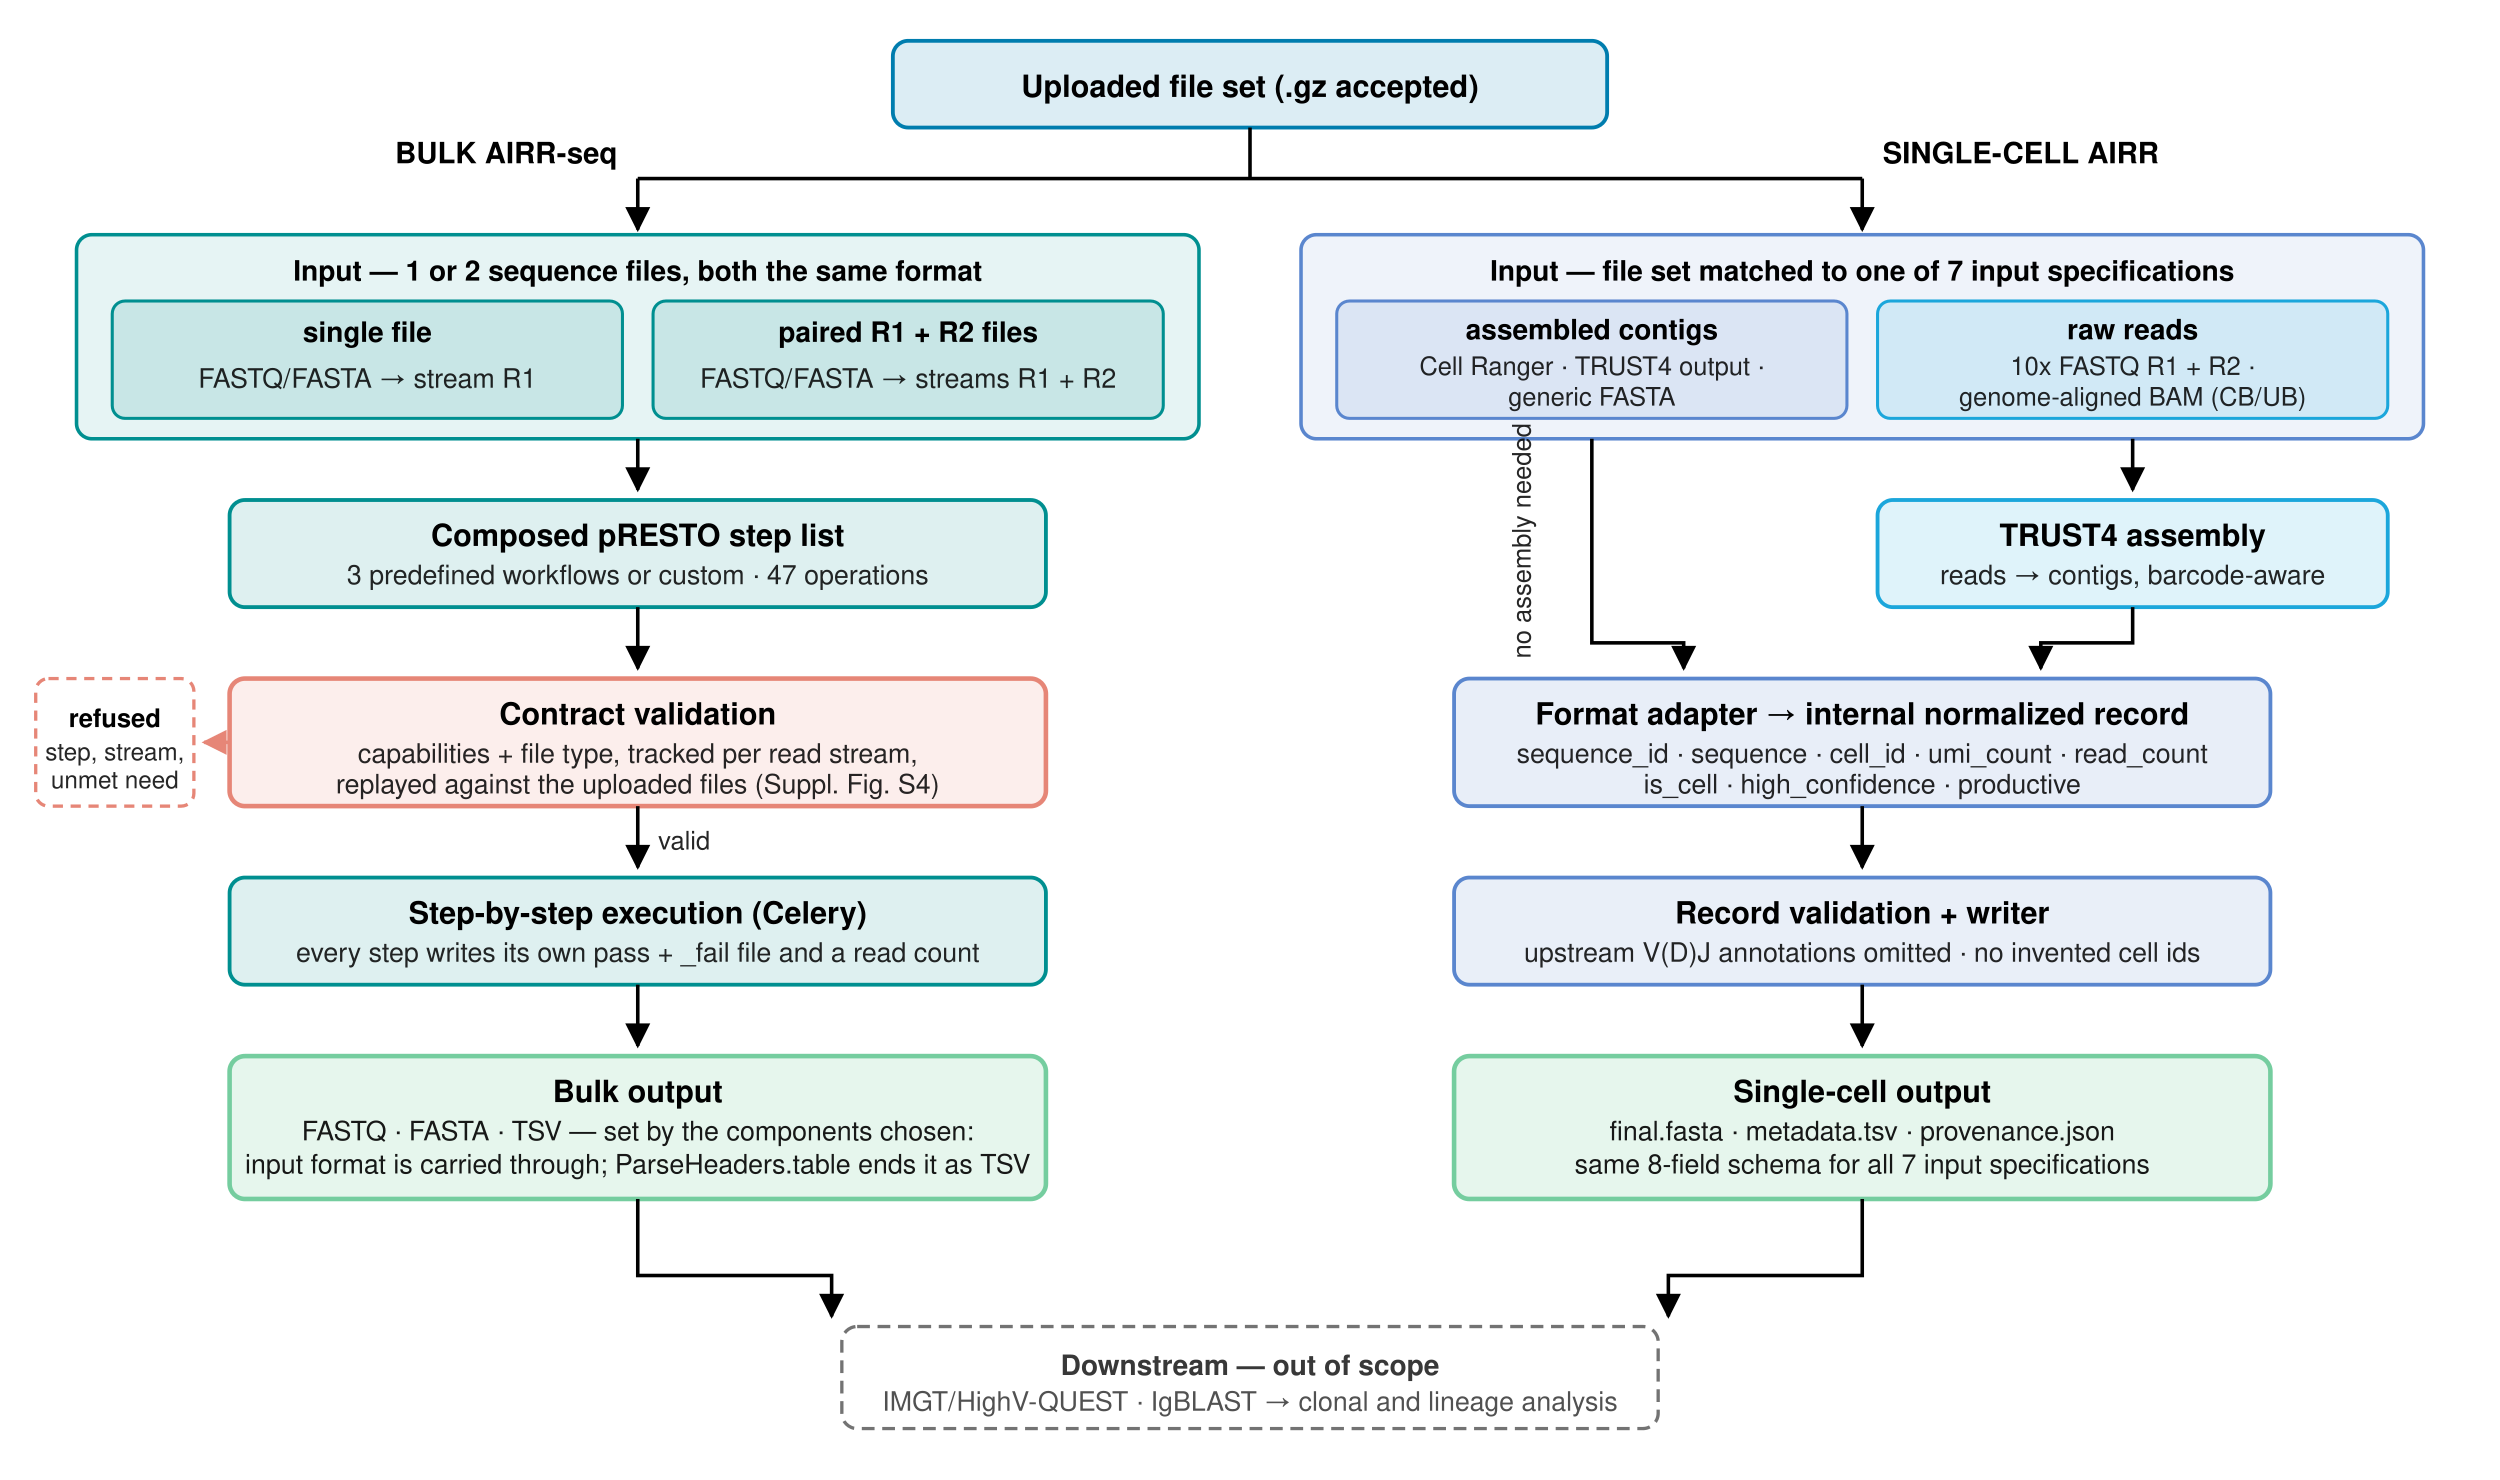
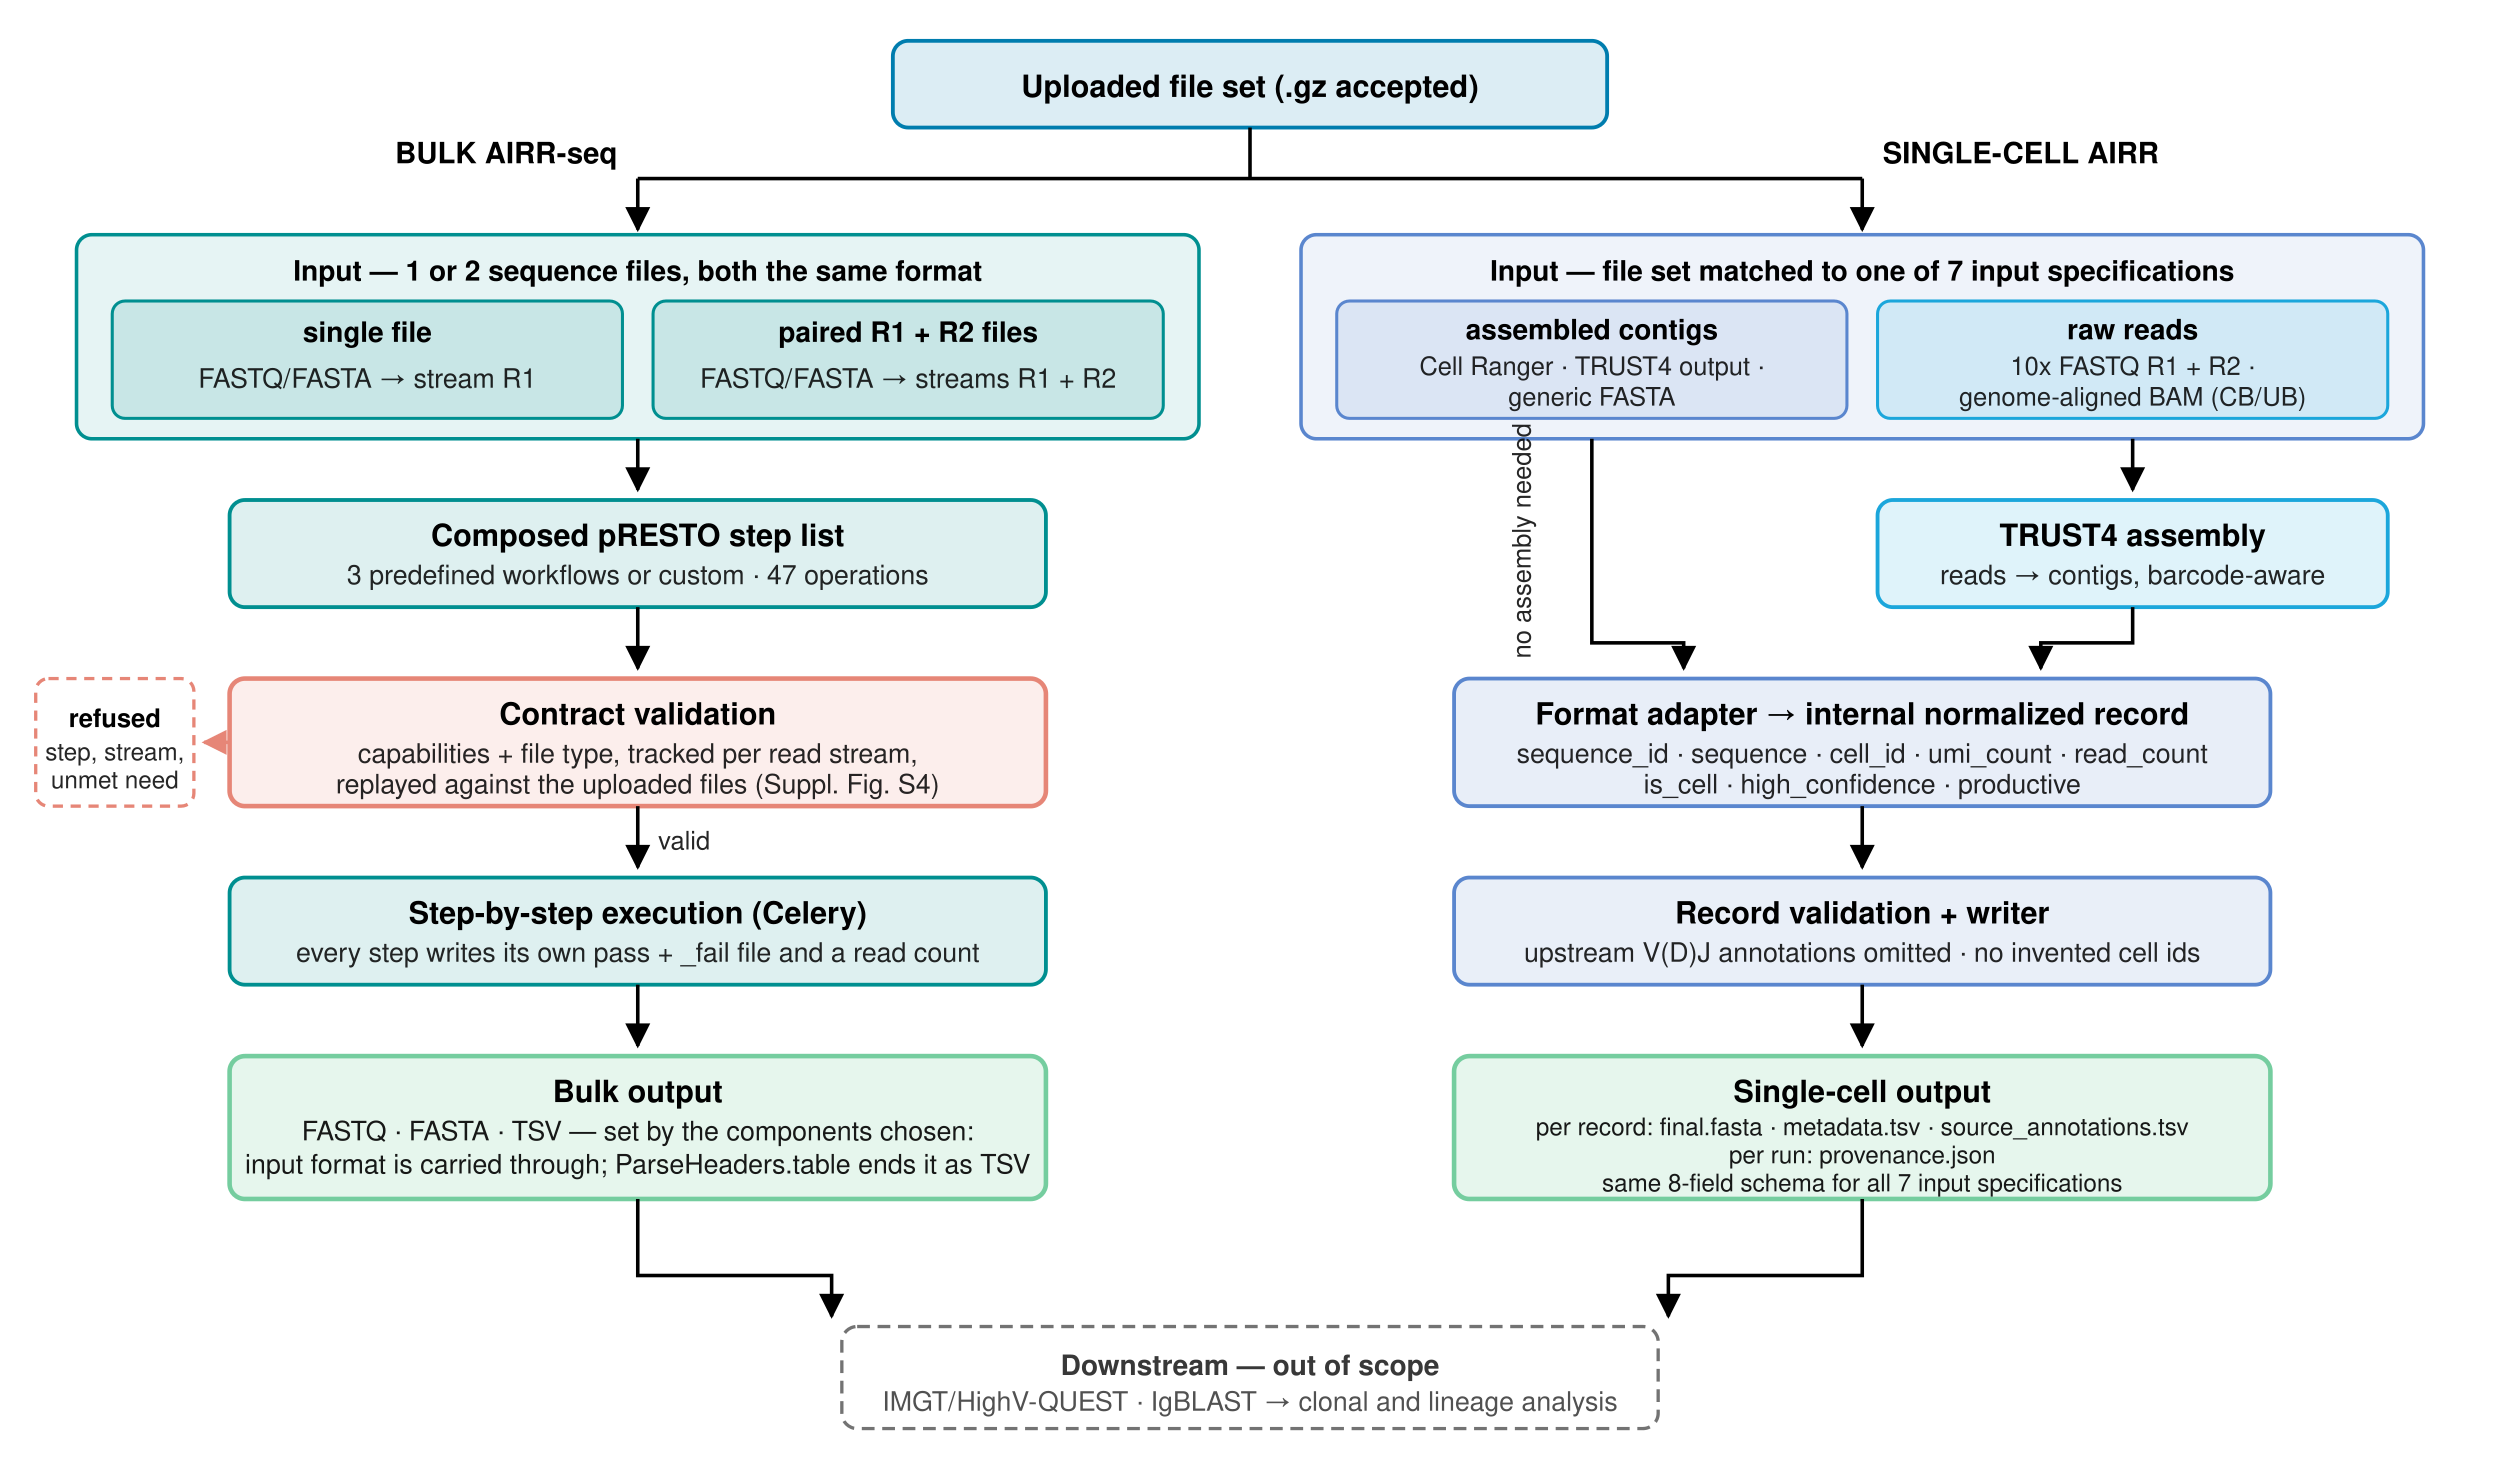
- <svg xmlns="http://www.w3.org/2000/svg" viewBox="0 0 980 580" role="img" aria-label="Workflow overview. Uploaded data divide into bulk AIRR-seq, taking one or two FASTQ or FASTA files, and single-cell AIRR, whose file set is matched to one of seven format specifications. Bulk data are composed into a pRESTO step list, contract-validated, then executed, producing FASTQ, FASTA or TSV. Single-cell data go to an adapter, preceded by a TRUST4 assembly when the input is raw reads, producing FASTA, metadata TSV and provenance files from which upstream V(D)J annotations are omitted. Both outputs feed downstream IMGT or IgBLAST annotation." font-family="ui-sans-serif, system-ui, Segoe UI, Helvetica, Arial, sans-serif" font-size="12">
+ <svg xmlns="http://www.w3.org/2000/svg" viewBox="0 0 980 580" role="img" aria-label="Workflow overview. Uploaded data divide into bulk AIRR-seq, taking one or two FASTQ or FASTA files, and single-cell AIRR, whose file set is matched to one of seven format specifications. Bulk data are composed into a pRESTO step list, contract-validated, then executed, producing FASTQ, FASTA or TSV. Single-cell data go to an adapter, preceded by a TRUST4 assembly when the input is raw reads, producing three record-level files, final.fasta, metadata.tsv and source_annotations.tsv, plus a run-level provenance.json; upstream V(D)J annotations are omitted from the normalized record and kept unchanged in source_annotations.tsv. Both outputs feed downstream IMGT or IgBLAST annotation." font-family="ui-sans-serif, system-ui, Segoe UI, Helvetica, Arial, sans-serif" font-size="12">
  <defs>
    <marker id="f1ar" viewBox="0 0 10 10" refX="9" refY="5" markerWidth="7" markerHeight="7" orient="auto-start-reverse">
      <path d="M 0 0 L 10 5 L 0 10 z" fill="currentColor" />
    </marker>
    <marker id="f1arRed" viewBox="0 0 10 10" refX="9" refY="5" markerWidth="7" markerHeight="7" orient="auto-start-reverse">
      <path d="M 0 0 L 10 5 L 0 10 z" fill="#E68677" />
    </marker>
  </defs>
  <rect x="350" y="16" width="280" height="34" rx="6" fill="#007DAE" fill-opacity="0.14" stroke="#007DAE" stroke-width="1.5" />
  <text x="490" y="38" text-anchor="middle" fill="currentColor" font-weight="600">Uploaded file set (.gz accepted)</text>
  <g stroke="currentColor" stroke-width="1.4" fill="none">
    <path d="M 490 50 L 490 70" />
    <path d="M 250 70 L 730 70" />
    <path d="M 250 70 L 250 90" marker-end="url(#f1ar)" />
    <path d="M 730 70 L 730 90" marker-end="url(#f1ar)" />
  </g>
  <text x="242" y="64" text-anchor="end" fill="currentColor" font-size="11.5" font-weight="700">BULK AIRR-seq</text>
  <text x="738" y="64" text-anchor="start" fill="currentColor" font-size="11.5" font-weight="700">SINGLE-CELL AIRR</text>
  <rect x="30" y="92" width="440" height="80" rx="6" fill="#008F90" fill-opacity="0.10" stroke="#008F90" stroke-width="1.4" />
  <text x="250" y="110" text-anchor="middle" fill="currentColor" font-size="11" font-weight="700">Input — 1 or 2 sequence files, both the same format</text>
  <rect x="44" y="118" width="200" height="46" rx="5" fill="#008F90" fill-opacity="0.13" stroke="#008F90" stroke-width="1.2" />
  <text x="144" y="134" text-anchor="middle" fill="currentColor" font-size="11" font-weight="600">single file</text>
  <text x="144" y="152" text-anchor="middle" fill="currentColor" font-size="10.5" opacity="0.85">FASTQ/FASTA → stream R1</text>
  <rect x="256" y="118" width="200" height="46" rx="5" fill="#008F90" fill-opacity="0.13" stroke="#008F90" stroke-width="1.2" />
  <text x="356" y="134" text-anchor="middle" fill="currentColor" font-size="11" font-weight="600">paired R1 + R2 files</text>
  <text x="356" y="152" text-anchor="middle" fill="currentColor" font-size="10.5" opacity="0.85">FASTQ/FASTA → streams R1 + R2</text>
  <rect x="90" y="196" width="320" height="42" rx="6" fill="#008F90" fill-opacity="0.13" stroke="#008F90" stroke-width="1.5" />
  <text x="250" y="214" text-anchor="middle" fill="currentColor" font-weight="600">Composed pRESTO step list</text>
  <text x="250" y="229" text-anchor="middle" fill="currentColor" font-size="10.5" opacity="0.85">3 predefined workflows or custom · 47 operations</text>
  <rect x="90" y="266" width="320" height="50" rx="6" fill="#E68677" fill-opacity="0.14" stroke="#E68677" stroke-width="1.8" />
  <text x="250" y="284" text-anchor="middle" fill="currentColor" font-weight="600">Contract validation</text>
  <text x="250" y="299" text-anchor="middle" fill="currentColor" font-size="10.5" opacity="0.85">capabilities + file type, tracked per read stream,</text>
  <text x="250" y="311" text-anchor="middle" fill="currentColor" font-size="10.5" opacity="0.85">replayed against the uploaded files (Suppl. Fig. S4)</text>
  <rect x="14" y="266" width="62" height="50" rx="5" fill="none" stroke="#E68677" stroke-width="1.3" stroke-dasharray="4 3" />
  <text x="45" y="285" text-anchor="middle" fill="currentColor" font-size="10" font-weight="700">refused</text>
  <text x="45" y="298" text-anchor="middle" fill="currentColor" font-size="9.5" opacity="0.85">step, stream,</text>
  <text x="45" y="309" text-anchor="middle" fill="currentColor" font-size="9.5" opacity="0.85">unmet need</text>
  <path d="M 90 291 L 80 291" stroke="#E68677" stroke-width="1.4" fill="none" marker-end="url(#f1arRed)" />
  <rect x="90" y="344" width="320" height="42" rx="6" fill="#008F90" fill-opacity="0.13" stroke="#008F90" stroke-width="1.5" />
  <text x="250" y="362" text-anchor="middle" fill="currentColor" font-weight="600">Step-by-step execution (Celery)</text>
  <text x="250" y="377" text-anchor="middle" fill="currentColor" font-size="10.5" opacity="0.85">every step writes its own pass + _fail file and a read count</text>
  <rect x="90" y="414" width="320" height="56" rx="6" fill="#75CD9F" fill-opacity="0.18" stroke="#75CD9F" stroke-width="1.8" />
  <text x="250" y="432" text-anchor="middle" fill="currentColor" font-weight="600">Bulk output</text>
  <text x="250" y="447" text-anchor="middle" fill="currentColor" font-size="10.5" opacity="0.9">FASTQ · FASTA · TSV — set by the components chosen:</text>
  <text x="250" y="460" text-anchor="middle" fill="currentColor" font-size="10.5" opacity="0.9">input format is carried through; ParseHeaders.table ends it as TSV</text>
  <g stroke="currentColor" stroke-width="1.4" fill="none">
    <path d="M 250 172 L 250 192" marker-end="url(#f1ar)" />
    <path d="M 250 238 L 250 262" marker-end="url(#f1ar)" />
    <path d="M 250 316 L 250 340" marker-end="url(#f1ar)" />
    <path d="M 250 386 L 250 410" marker-end="url(#f1ar)" />
  </g>
  <text x="258" y="333" text-anchor="start" fill="currentColor" font-size="10" opacity="0.85">valid</text>
  <rect x="510" y="92" width="440" height="80" rx="6" fill="#5A86CE" fill-opacity="0.10" stroke="#5A86CE" stroke-width="1.4" />
  <text x="730" y="110" text-anchor="middle" fill="currentColor" font-size="11" font-weight="700">Input — file set matched to one of 7 input specifications</text>
  <rect x="524" y="118" width="200" height="46" rx="5" fill="#5A86CE" fill-opacity="0.13" stroke="#5A86CE" stroke-width="1.2" />
  <text x="624" y="133" text-anchor="middle" fill="currentColor" font-size="11" font-weight="600">assembled contigs</text>
  <text x="624" y="147" text-anchor="middle" fill="currentColor" font-size="10" opacity="0.85">Cell Ranger · TRUST4 output ·</text>
  <text x="624" y="159" text-anchor="middle" fill="currentColor" font-size="10" opacity="0.85">generic FASTA</text>
  <rect x="736" y="118" width="200" height="46" rx="5" fill="#1BA6DB" fill-opacity="0.14" stroke="#1BA6DB" stroke-width="1.2" />
  <text x="836" y="133" text-anchor="middle" fill="currentColor" font-size="11" font-weight="600">raw reads</text>
  <text x="836" y="147" text-anchor="middle" fill="currentColor" font-size="10" opacity="0.85">10x FASTQ R1 + R2 ·</text>
  <text x="836" y="159" text-anchor="middle" fill="currentColor" font-size="10" opacity="0.85">genome-aligned BAM (CB/UB)</text>
  <rect x="736" y="196" width="200" height="42" rx="6" fill="#1BA6DB" fill-opacity="0.14" stroke="#1BA6DB" stroke-width="1.5" />
  <text x="836" y="214" text-anchor="middle" fill="currentColor" font-weight="600">TRUST4 assembly</text>
  <text x="836" y="229" text-anchor="middle" fill="currentColor" font-size="10.5" opacity="0.85">reads → contigs, barcode-aware</text>
  <rect x="570" y="266" width="320" height="50" rx="6" fill="#5A86CE" fill-opacity="0.14" stroke="#5A86CE" stroke-width="1.5" />
  <text x="730" y="284" text-anchor="middle" fill="currentColor" font-weight="600">Format adapter → internal normalized record</text>
  <text x="730" y="299" text-anchor="middle" fill="currentColor" font-size="10.5" opacity="0.85">sequence_id · sequence · cell_id · umi_count · read_count</text>
  <text x="730" y="311" text-anchor="middle" fill="currentColor" font-size="10.5" opacity="0.85">is_cell · high_confidence · productive</text>
  <rect x="570" y="344" width="320" height="42" rx="6" fill="#5A86CE" fill-opacity="0.13" stroke="#5A86CE" stroke-width="1.5" />
  <text x="730" y="362" text-anchor="middle" fill="currentColor" font-weight="600">Record validation + writer</text>
  <text x="730" y="377" text-anchor="middle" fill="currentColor" font-size="10.5" opacity="0.85">upstream V(D)J annotations omitted · no invented cell ids</text>
  <rect x="570" y="414" width="320" height="56" rx="6" fill="#75CD9F" fill-opacity="0.18" stroke="#75CD9F" stroke-width="1.8" />
  <text x="730" y="432" text-anchor="middle" fill="currentColor" font-weight="600">Single-cell output</text>
-   <text x="730" y="447" text-anchor="middle" fill="currentColor" font-size="10.5" opacity="0.9">final.fasta · metadata.tsv · provenance.json</text>
-   <text x="730" y="460" text-anchor="middle" fill="currentColor" font-size="10.5" opacity="0.9">same 8-field schema for all 7 input specifications</text>
+   <text x="730" y="445" text-anchor="middle" fill="currentColor" font-size="9.5" opacity="0.9">per record: final.fasta · metadata.tsv · source_annotations.tsv</text>
+   <text x="730" y="456" text-anchor="middle" fill="currentColor" font-size="9.5" opacity="0.9">per run: provenance.json</text>
+   <text x="730" y="467" text-anchor="middle" fill="currentColor" font-size="9.5" opacity="0.9">same 8-field schema for all 7 input specifications</text>
  <g stroke="currentColor" stroke-width="1.4" fill="none">
    <path d="M 836 172 L 836 192" marker-end="url(#f1ar)" />
    <path d="M 836 238 L 836 252 L 800 252 L 800 262" marker-end="url(#f1ar)" />
    <path d="M 624 172 L 624 252 L 660 252 L 660 262" marker-end="url(#f1ar)" />
    <path d="M 730 316 L 730 340" marker-end="url(#f1ar)" />
    <path d="M 730 386 L 730 410" marker-end="url(#f1ar)" />
  </g>
  <text x="600" y="212" text-anchor="middle" fill="currentColor" font-size="10" opacity="0.85" transform="rotate(-90 600 212)">no assembly needed</text>
  <g stroke="currentColor" stroke-width="1.4" fill="none">
    <path d="M 250 470 L 250 500 L 326 500 L 326 516" marker-end="url(#f1ar)" />
    <path d="M 730 470 L 730 500 L 654 500 L 654 516" marker-end="url(#f1ar)" />
  </g>
  <rect x="330" y="520" width="320" height="40" rx="6" fill="none" stroke="currentColor" stroke-width="1.3" stroke-dasharray="5 3" opacity="0.55" />
  <text x="490" y="539" text-anchor="middle" fill="currentColor" font-size="11" font-weight="600" opacity="0.78">Downstream — out of scope</text>
  <text x="490" y="553" text-anchor="middle" fill="currentColor" font-size="10.5" opacity="0.68">IMGT/HighV-QUEST · IgBLAST → clonal and lineage analysis</text>
</svg>
